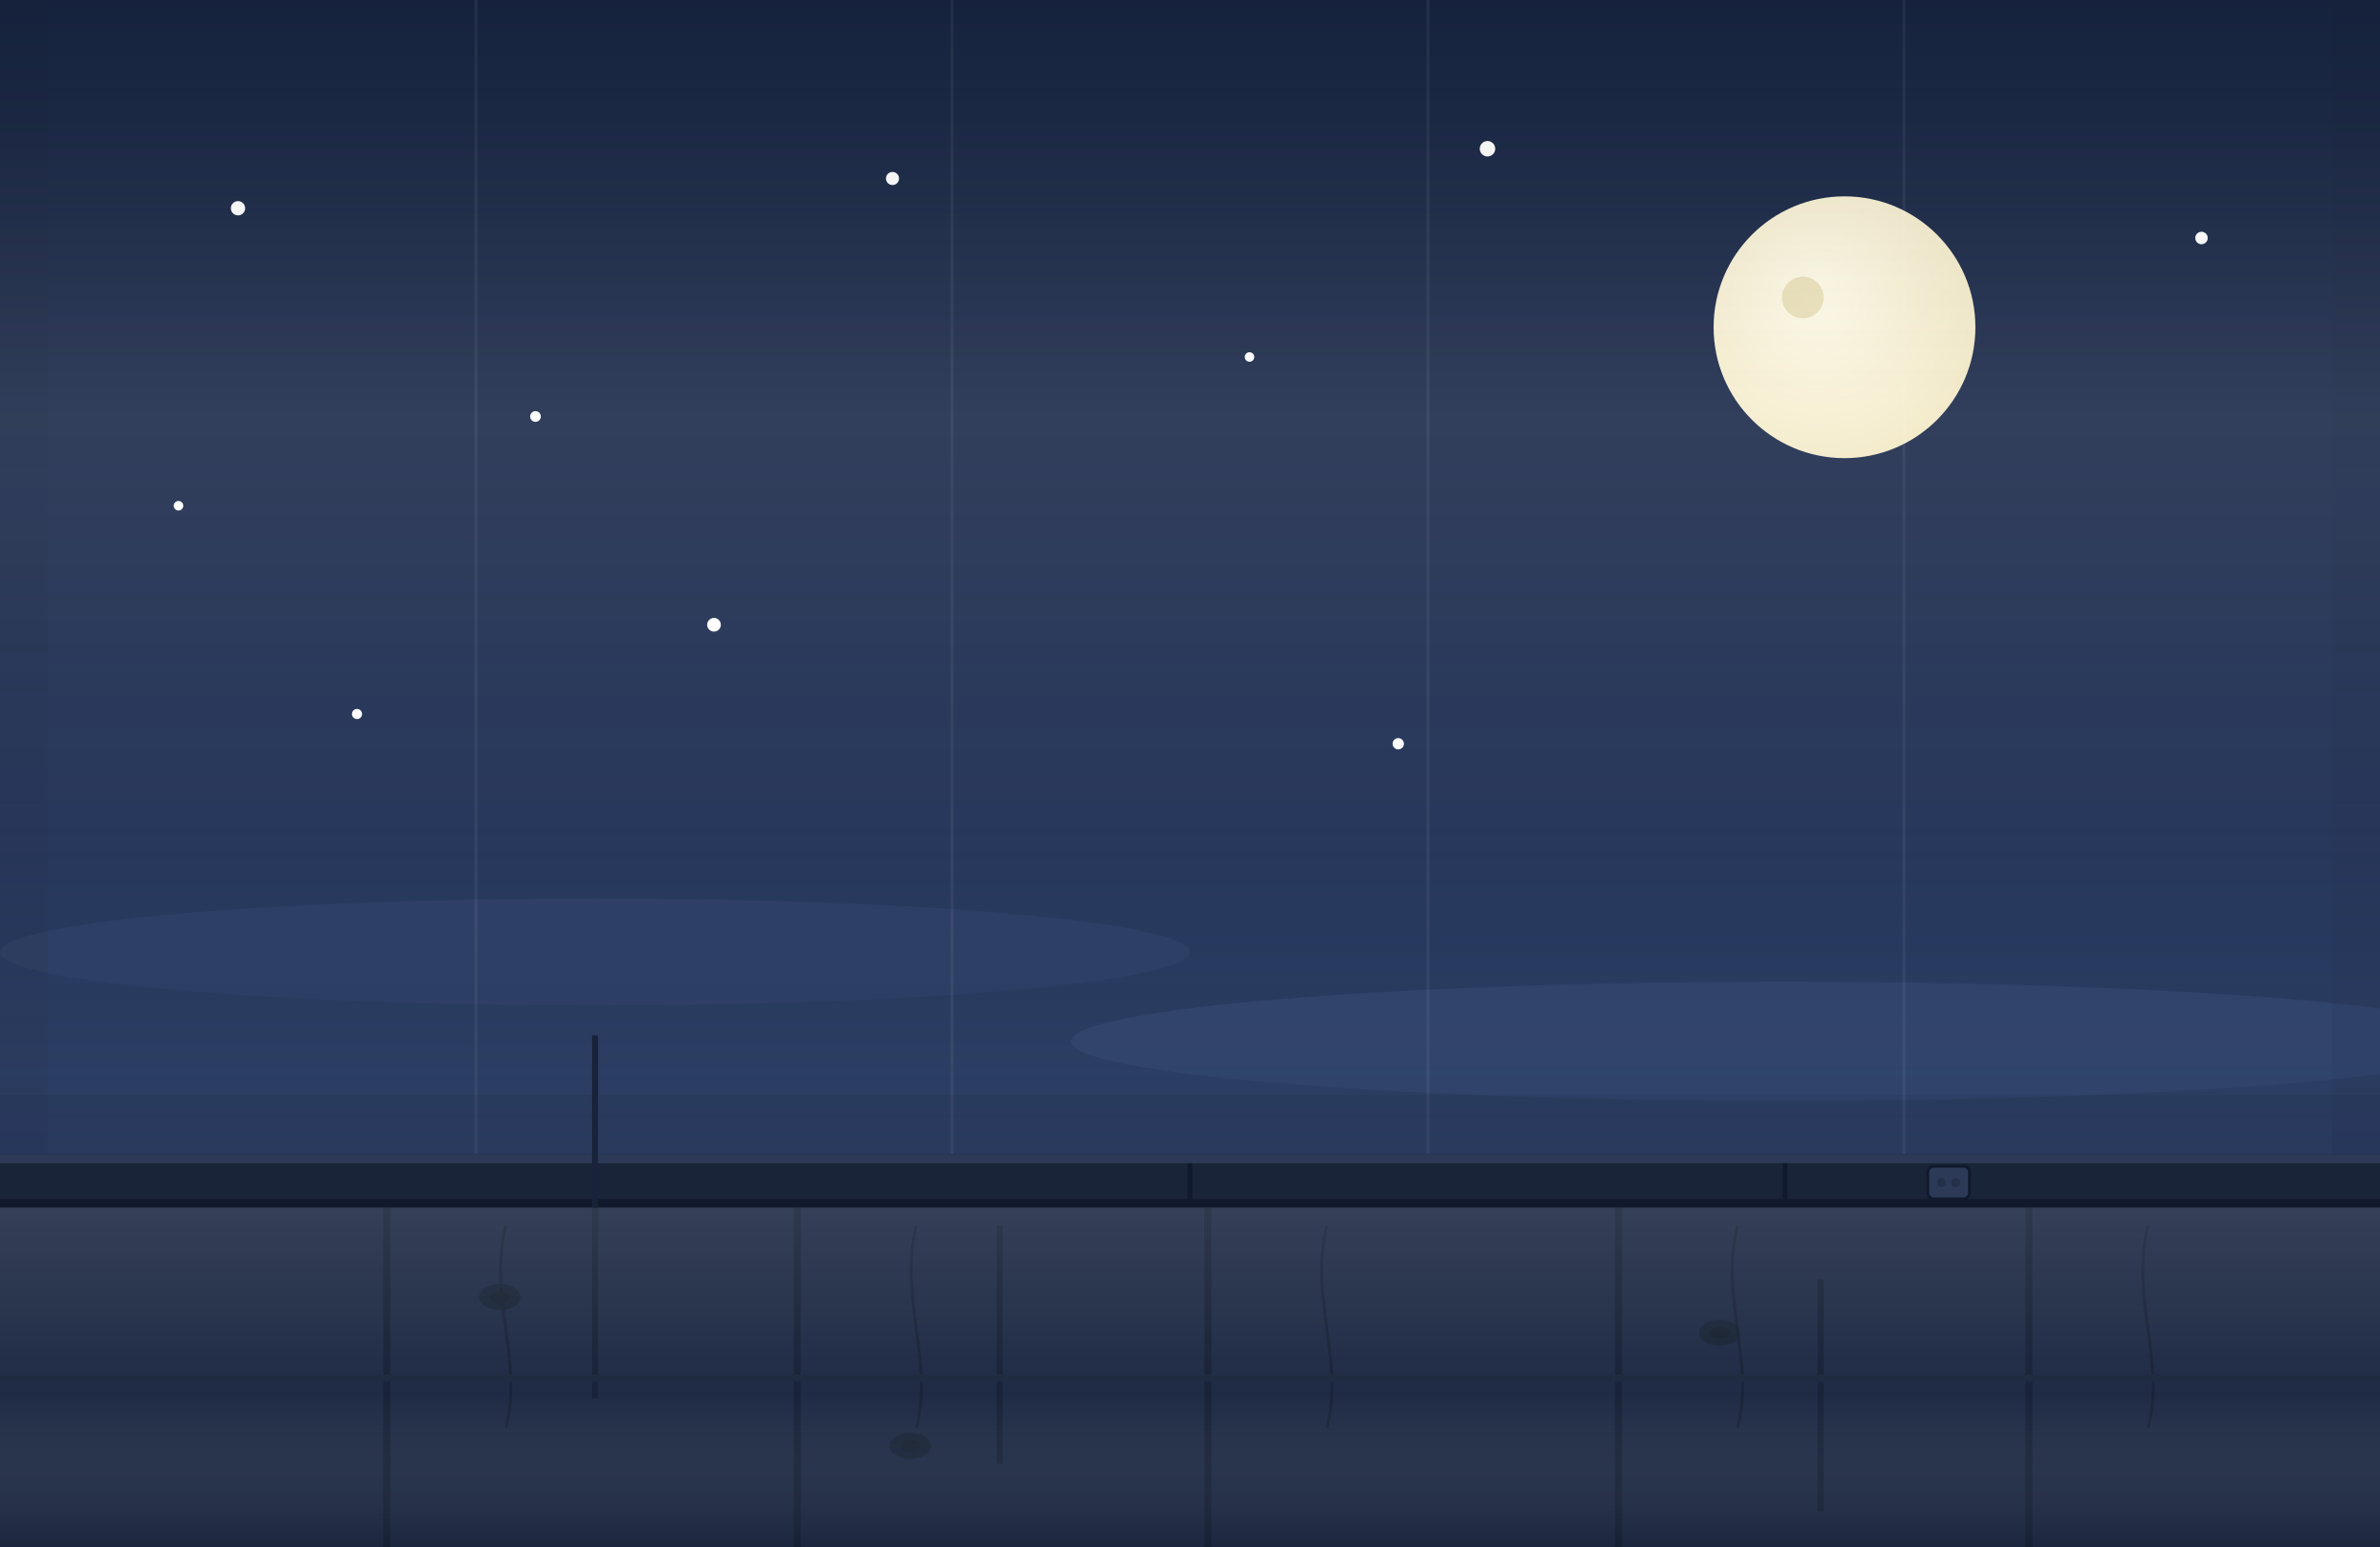
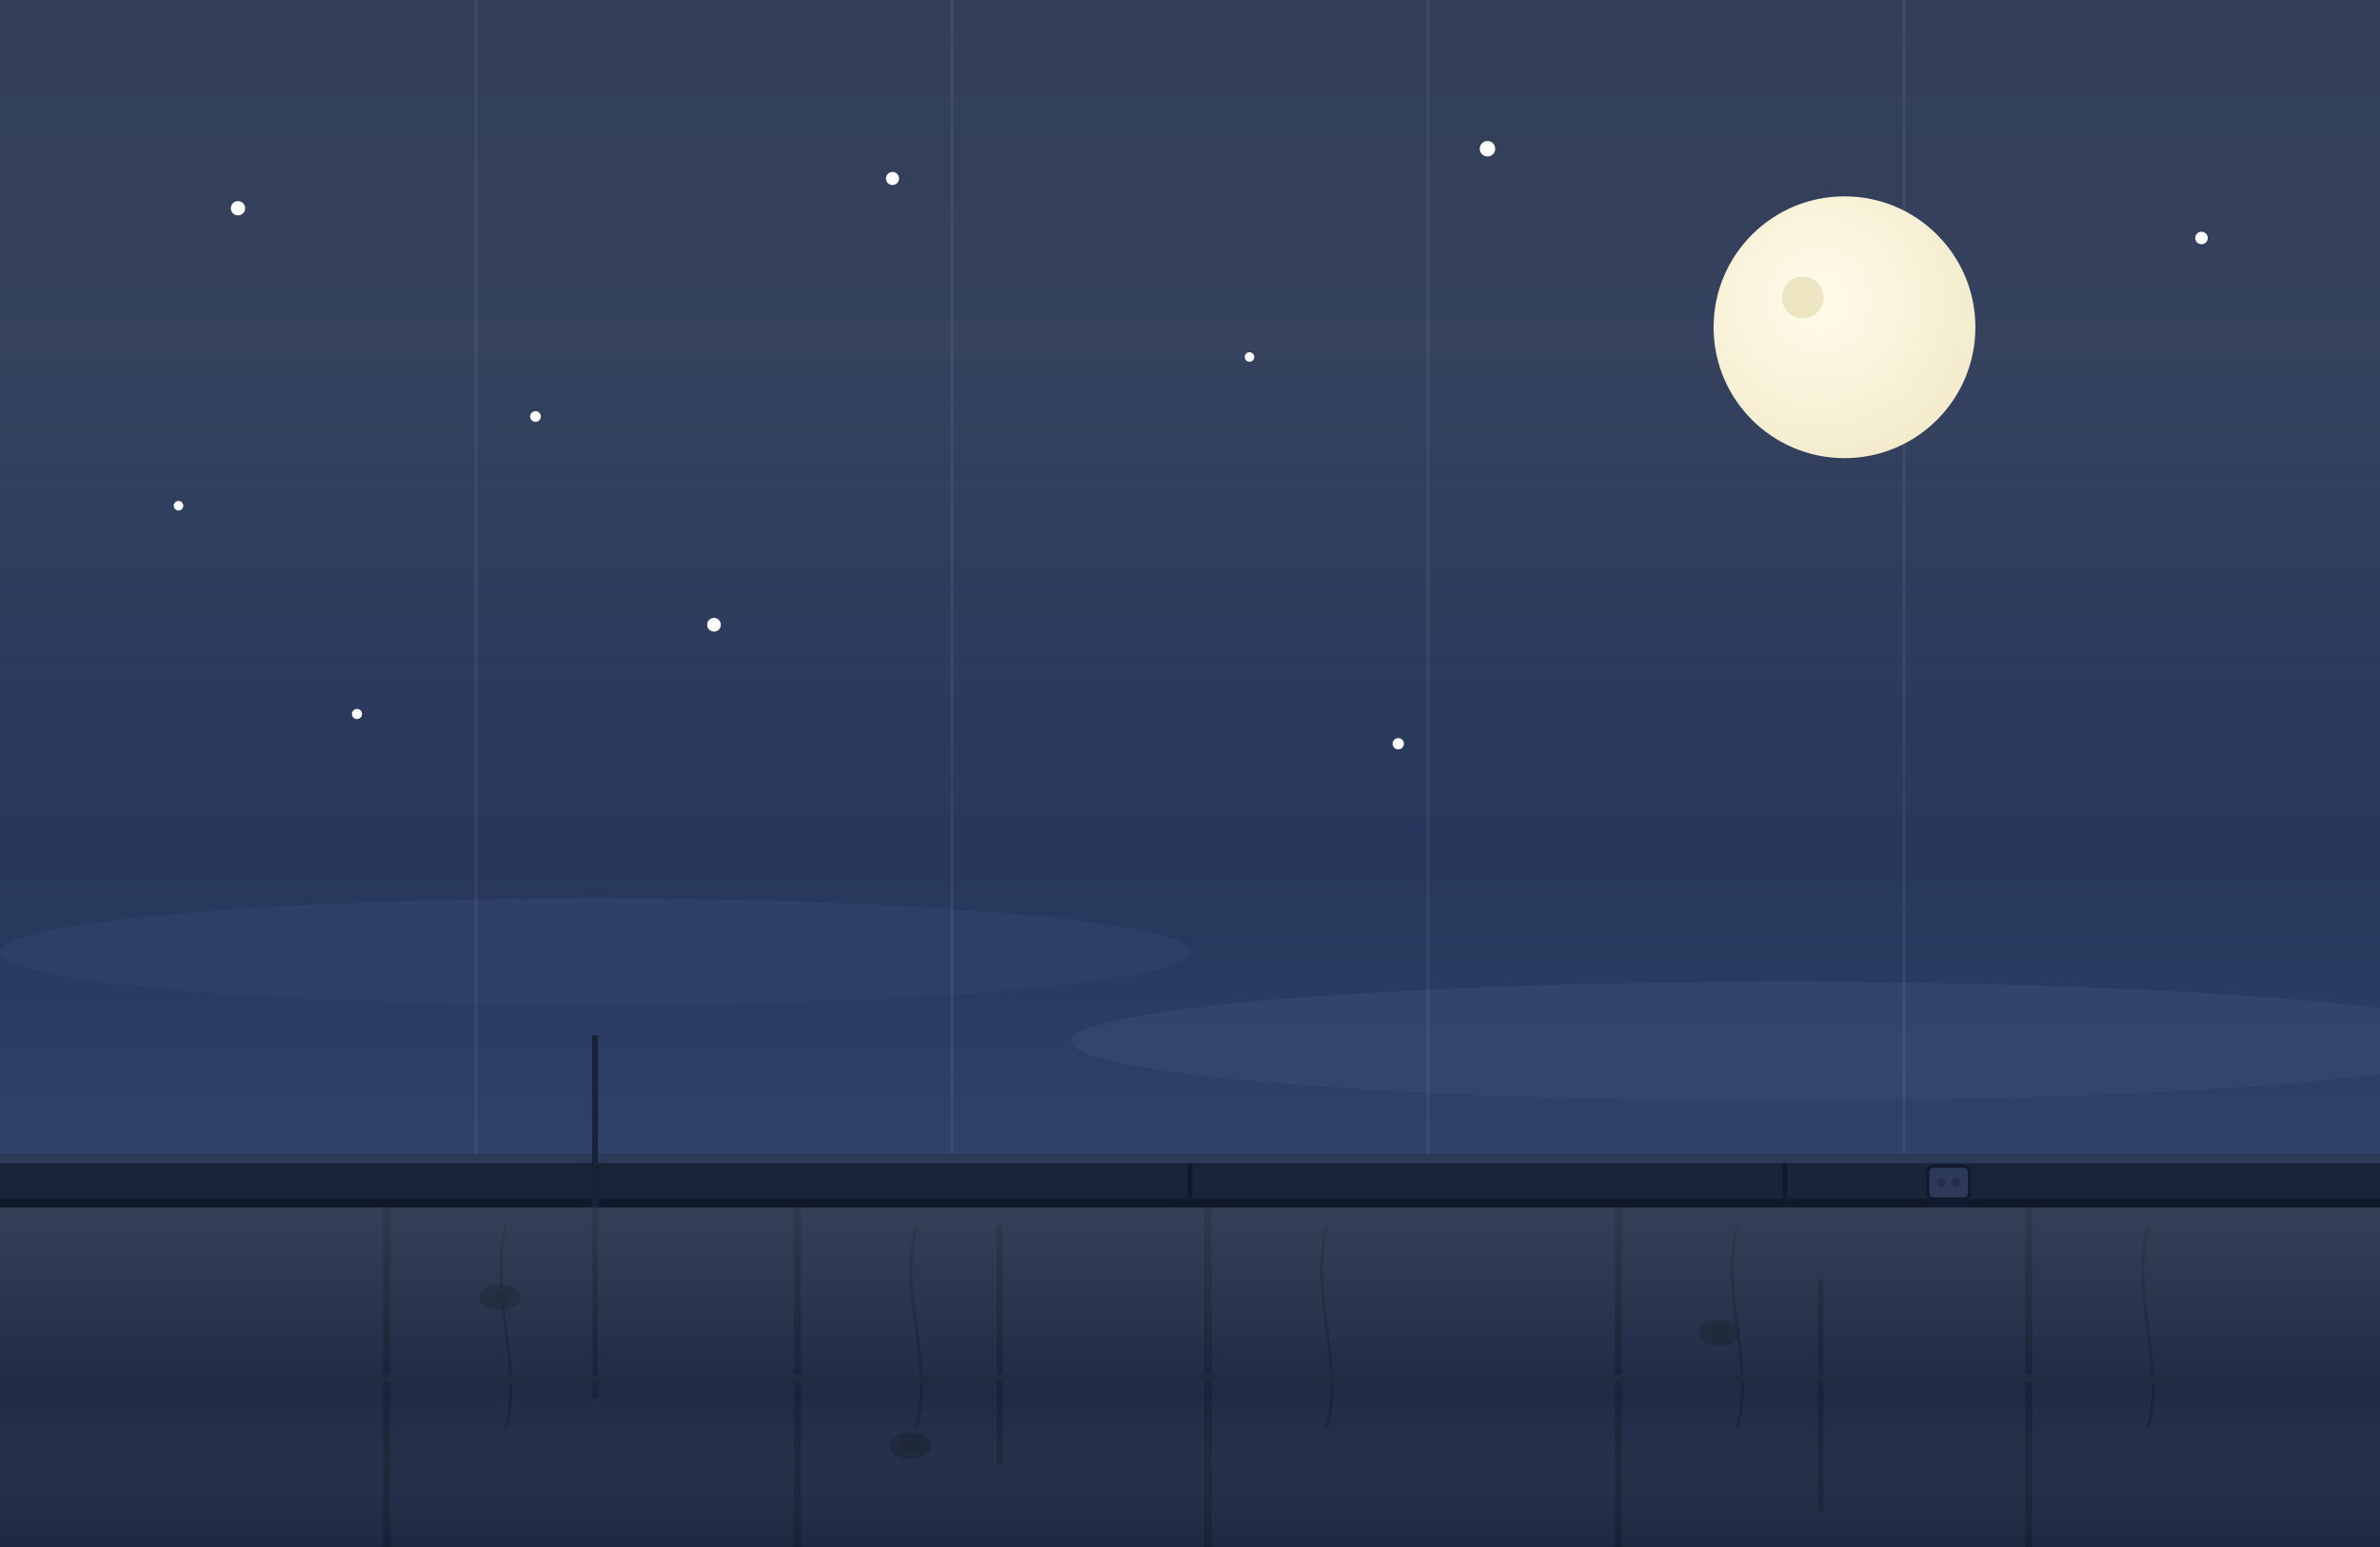
<svg xmlns="http://www.w3.org/2000/svg" viewBox="0 0 800 520" preserveAspectRatio="xMidYMid slice">
  <style>
    .st { animation: twinkle 2.6s ease-in-out infinite; }
    @keyframes twinkle { 0%, 100% { opacity: 0.25; } 50% { opacity: 1; } }
    .rain { animation: fall 1.6s linear infinite; }
    @keyframes fall { 0% { transform: translateY(-140px); } 100% { transform: translateY(0); } }
    .pt { animation: petal 8s linear infinite; }
    .pt.p2 { animation-duration: 10s; animation-delay: 2.6s; }
    .pt.p3 { animation-duration: 9s; animation-delay: 5s; }
    @keyframes petal { 0% { transform: translate(0, -20px) rotate(0deg); opacity: 0; } 12% { opacity: 1; } 88% { opacity: 1; } 100% { transform: translate(-60px, 420px) rotate(300deg); opacity: 0; } }
    .mist1 { animation: mbreath 9s ease-in-out infinite alternate; }
    .mist2 { animation: mbreath 12s ease-in-out infinite alternate; animation-delay: 2s; }
    @keyframes mbreath { 0% { opacity: 0.5; } 100% { opacity: 0.85; } }
  </style>
  <defs>
    <linearGradient id="wp" x1="0" y1="0" x2="0" y2="1">
      <stop offset="0" stop-color="#16233f" />
      <stop offset="0.7" stop-color="#1f3055" />
      <stop offset="1" stop-color="#2c3f66" />
    </linearGradient>
    <radialGradient id="moon" cx="0.4" cy="0.4" r="0.8">
      <stop offset="0" stop-color="#fffbe8" />
      <stop offset="1" stop-color="#efe4bd" />
    </radialGradient>
    <linearGradient id="wallGlow" x1="0" y1="0" x2="0" y2="1">
-       <stop offset="0" stop-color="#0a1420" stop-opacity="0.06" />
-       <stop offset="0.35" stop-color="#ffffff" stop-opacity="0.10" />
+       <stop offset="0.3" stop-color="#ffffff" stop-opacity="0.12" />
      <stop offset="0.8" stop-color="#ffffff" stop-opacity="0.02" />
-       <stop offset="1" stop-color="#0a1420" stop-opacity="0.05" />
    </linearGradient>
    <linearGradient id="floorShade" x1="0" y1="0" x2="0" y2="1">
      <stop offset="0" stop-color="#ffffff" stop-opacity="0.1" />
      <stop offset="0.55" stop-color="#ffffff" stop-opacity="0" />
-       <stop offset="1" stop-color="#0d1424" stop-opacity="0.2" />
+       <stop offset="1" stop-color="#0d1424" stop-opacity="0.12" />
    </linearGradient>
  </defs>
  <rect width="800" height="395" fill="url(#wp)" />
  <circle cx="620" cy="110" r="44" fill="url(#moon)" />
  <circle cx="606" cy="100" r="7" fill="#e3d6a8" opacity="0.7" />
  <g fill="#ffffff">
    <circle class="st" cx="80" cy="70" r="2.4" />
    <circle class="st" cx="180" cy="140" r="1.8" style="animation-delay:0.4s" />
    <circle class="st" cx="300" cy="60" r="2.2" style="animation-delay:1.1s" />
    <circle class="st" cx="420" cy="120" r="1.6" style="animation-delay:1.8s" />
    <circle class="st" cx="500" cy="50" r="2.6" style="animation-delay:0.7s" />
    <circle class="st" cx="120" cy="240" r="1.7" style="animation-delay:1.4s" />
    <circle class="st" cx="240" cy="210" r="2.3" style="animation-delay:2.4s" />
    <circle class="st" cx="470" cy="250" r="1.9" style="animation-delay:1.9s" />
    <circle class="st" cx="60" cy="170" r="1.6" style="animation-delay:2.8s" />
    <circle class="st" cx="740" cy="80" r="2.1" style="animation-delay:0.9s" />
  </g>
  <ellipse cx="200" cy="320" rx="200" ry="18" fill="#2a3c63" opacity="0.8" />
  <ellipse cx="600" cy="350" rx="240" ry="20" fill="#31446e" opacity="0.7" />
  <line x1="160" y1="0" x2="160" y2="388" stroke="#ffffff" stroke-width="1" opacity="0.06" />
  <line x1="320" y1="0" x2="320" y2="388" stroke="#ffffff" stroke-width="1" opacity="0.06" />
  <line x1="480" y1="0" x2="480" y2="388" stroke="#ffffff" stroke-width="1" opacity="0.06" />
  <line x1="640" y1="0" x2="640" y2="388" stroke="#ffffff" stroke-width="1" opacity="0.06" />
-   <rect width="16" height="388" fill="#0a1420" opacity="0.06" />
-   <rect x="784" width="16" height="388" fill="#0a1420" opacity="0.06" />
  <rect width="800" height="395" fill="url(#wallGlow)" />
-   <rect y="368" width="800" height="20" fill="#0a1420" opacity="0.07" />
  <rect y="388" width="800" height="18" fill="#1a2438" />
  <rect y="388" width="800" height="3" fill="#2c3a58" />
  <line x1="200" y1="391" x2="200" y2="403" stroke="#111a2c" stroke-width="1.6" />
  <line x1="400" y1="391" x2="400" y2="403" stroke="#111a2c" stroke-width="1.6" />
  <line x1="600" y1="391" x2="600" y2="403" stroke="#111a2c" stroke-width="1.6" />
  <rect y="403" width="800" height="3" fill="#111a2c" />
  <g>
    <rect x="648" y="392" width="14" height="11" rx="2" fill="#2c3a58" stroke="#111a2c" stroke-width="1" />
    <circle cx="652.6" cy="397.5" r="1.5" fill="#242f49" />
    <circle cx="657.4" cy="397.5" r="1.5" fill="#242f49" />
  </g>
  <rect y="406" width="800" height="114" fill="#1f2b45" />
  <g>
    <line x1="130" y1="406" x2="130" y2="520" stroke="#182238" stroke-width="2.4" />
    <line x1="268" y1="406" x2="268" y2="520" stroke="#182238" stroke-width="2.4" />
    <line x1="406" y1="406" x2="406" y2="520" stroke="#182238" stroke-width="2.4" />
    <line x1="544" y1="406" x2="544" y2="520" stroke="#182238" stroke-width="2.4" />
    <line x1="682" y1="406" x2="682" y2="520" stroke="#182238" stroke-width="2.4" />
  </g>
  <g>
    <line x1="200" y1="470" x2="200" y2="348" stroke="#182238" stroke-width="2" />
    <line x1="336" y1="412" x2="336" y2="492" stroke="#182238" stroke-width="2" />
    <line x1="612" y1="430" x2="612" y2="508" stroke="#182238" stroke-width="2" />
  </g>
  <g>
    <path d="M170 412 C164 436 176 458 170 480" stroke="#141e30" stroke-width="1" fill="none" opacity="0.55" />
    <path d="M308 412 C302 436 314 458 308 480" stroke="#141e30" stroke-width="1" fill="none" opacity="0.55" />
    <path d="M446 412 C440 436 452 458 446 480" stroke="#141e30" stroke-width="1" fill="none" opacity="0.55" />
    <path d="M584 412 C578 436 590 458 584 480" stroke="#141e30" stroke-width="1" fill="none" opacity="0.55" />
    <path d="M722 412 C716 436 728 458 722 480" stroke="#141e30" stroke-width="1" fill="none" opacity="0.55" />
  </g>
  <g>
    <ellipse cx="168" cy="436" rx="7" ry="4.4" fill="#16202f" opacity="0.6" />
    <ellipse cx="168" cy="436" rx="3.4" ry="2" fill="#16202f" opacity="0.8" />
    <ellipse cx="306" cy="486" rx="7" ry="4.4" fill="#16202f" opacity="0.6" />
    <ellipse cx="306" cy="486" rx="3.4" ry="2" fill="#16202f" opacity="0.8" />
    <ellipse cx="578" cy="448" rx="7" ry="4.4" fill="#16202f" opacity="0.6" />
    <ellipse cx="578" cy="448" rx="3.4" ry="2" fill="#16202f" opacity="0.8" />
  </g>
  <rect y="462" width="800" height="2.4" fill="#1d2940" />
  <rect y="406" width="800" height="114" fill="url(#floorShade)" />
</svg>
